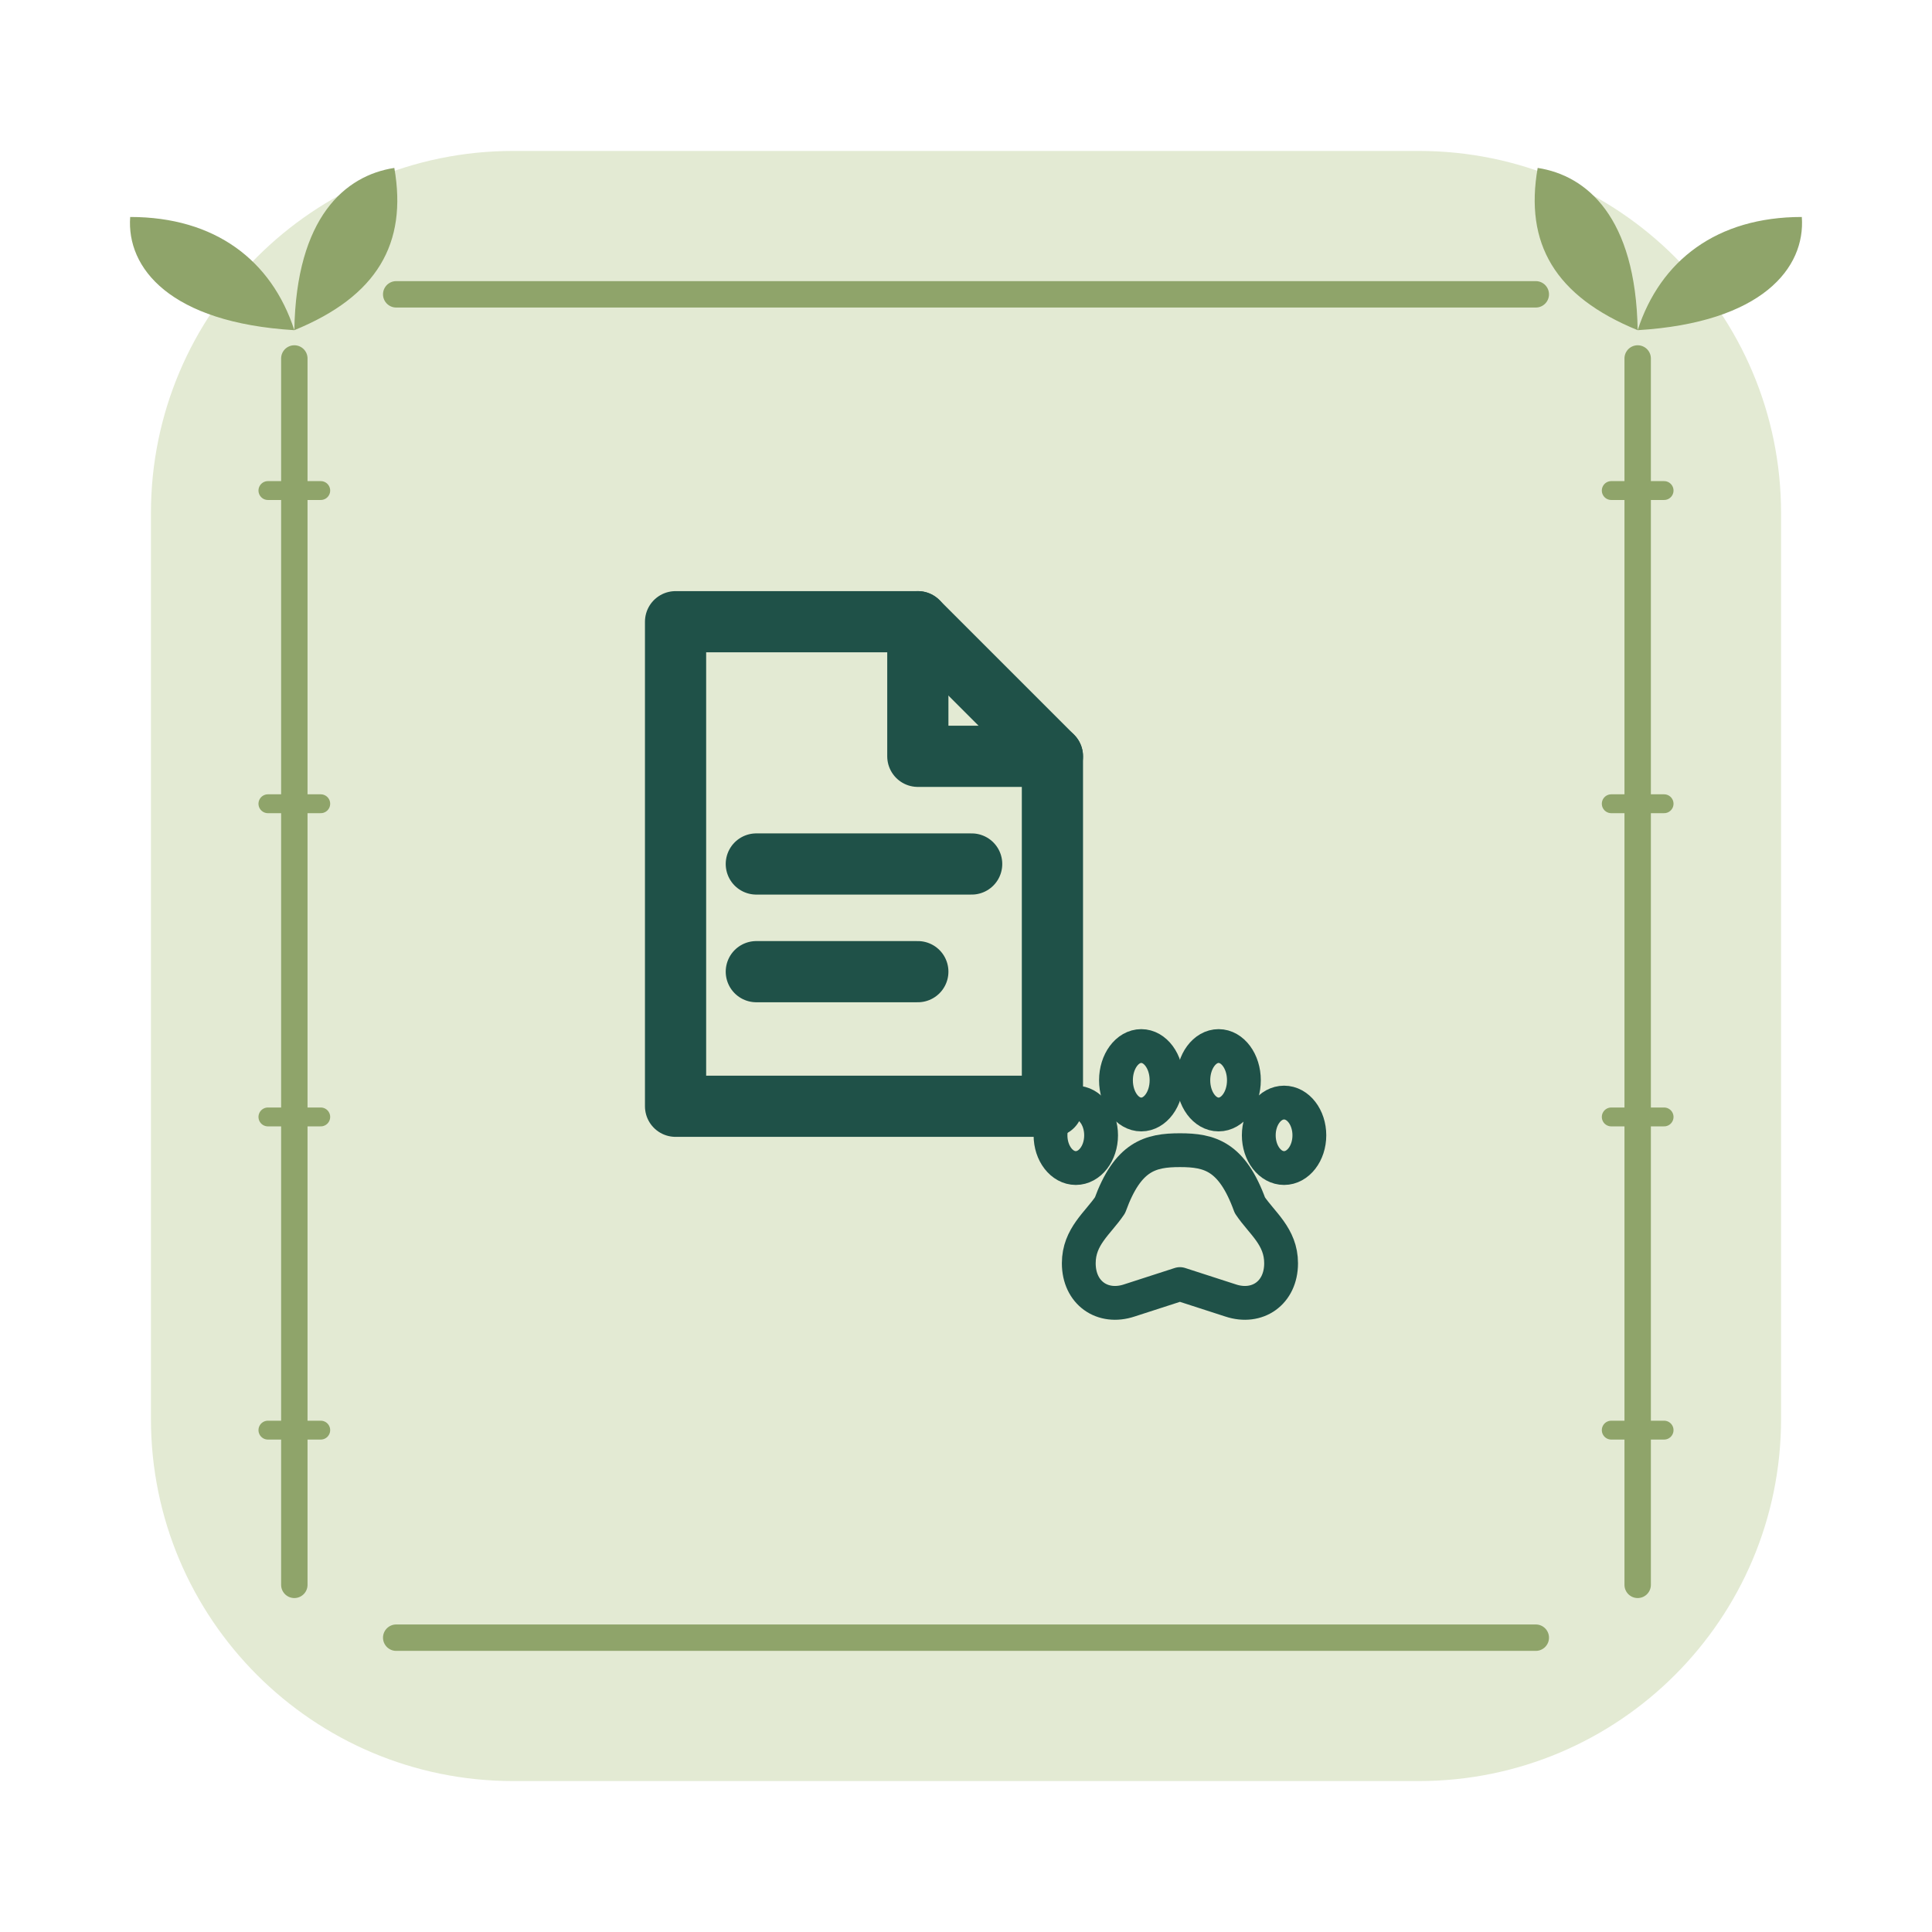
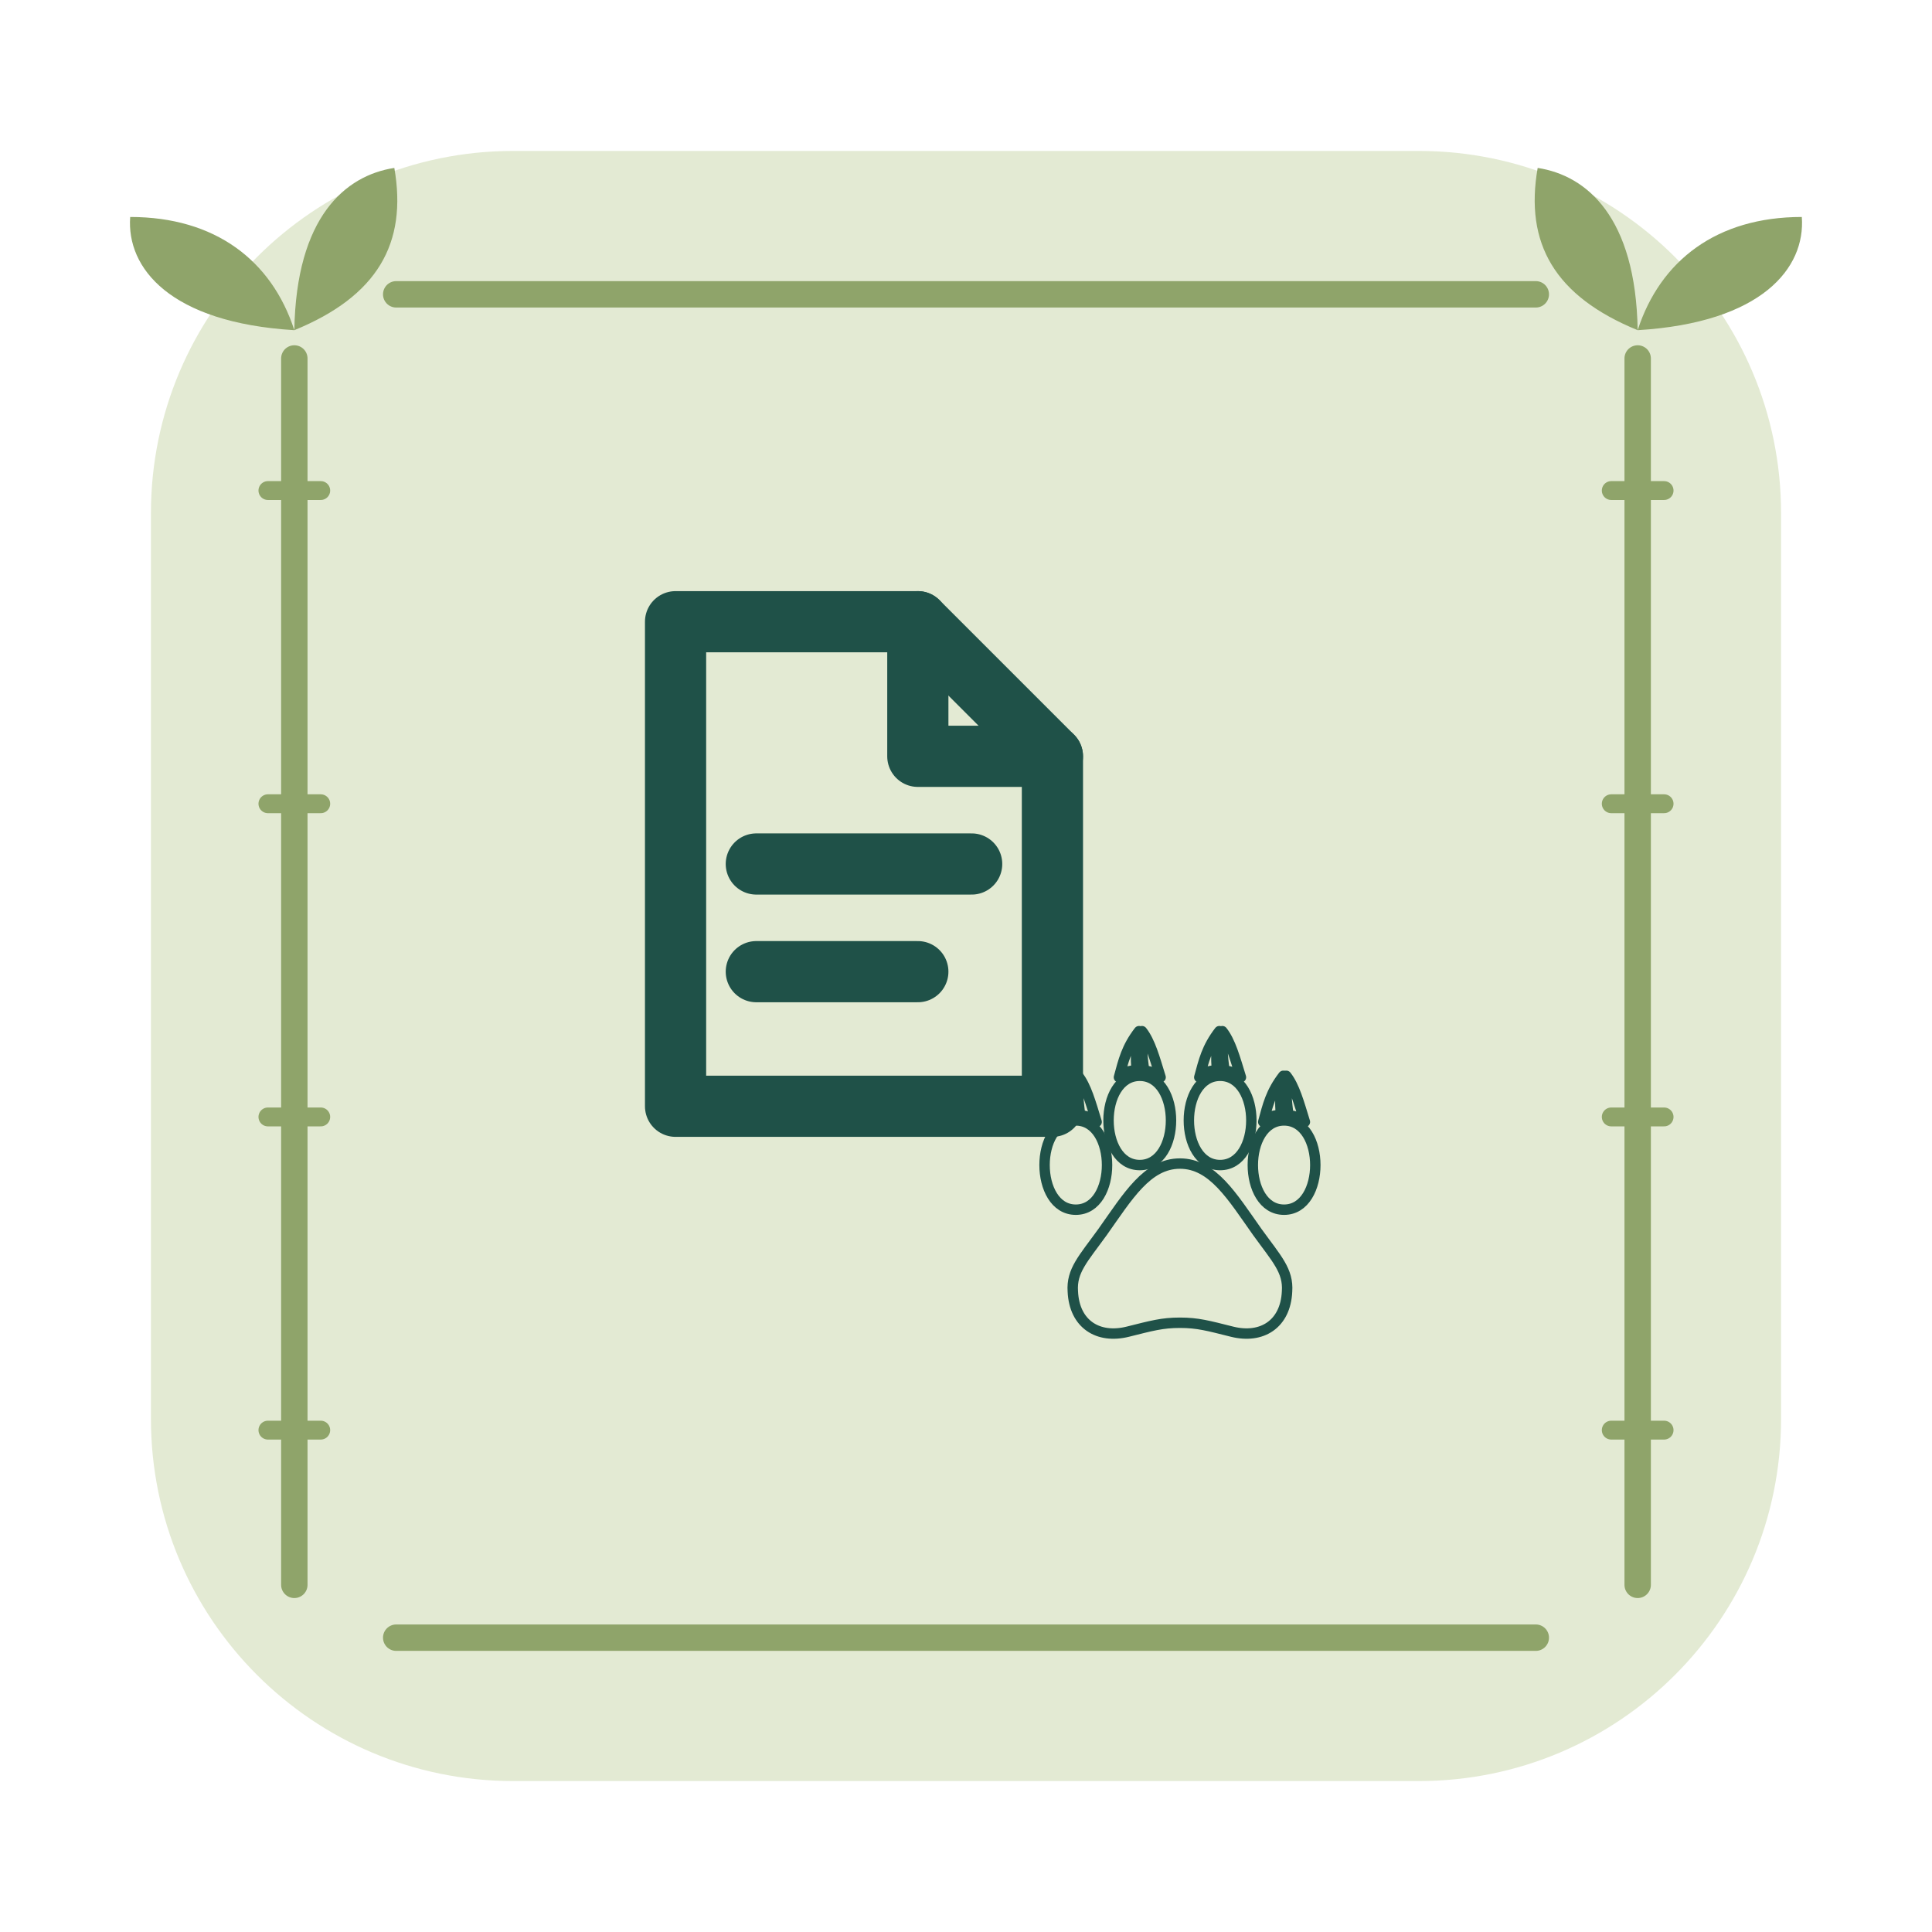
<svg xmlns="http://www.w3.org/2000/svg" viewBox="0 0 64 64">
  <rect x="5" y="5" width="54" height="54" rx="12" fill="#E3EAD3" />
  <g transform="scale(.0625)">
    <path d="M156 190v650m712-650v650M210 156h604M210 868h604" fill="none" stroke="#8FA46A" stroke-width="14" stroke-linecap="round" stroke-linejoin="round" />
    <path d="M142 260h28" fill="none" stroke="#8FA46A" stroke-width="10" stroke-linecap="round" stroke-linejoin="round" />
    <path d="M142 426h28" fill="none" stroke="#8FA46A" stroke-width="10" stroke-linecap="round" stroke-linejoin="round" />
    <path d="M142 592h28" fill="none" stroke="#8FA46A" stroke-width="10" stroke-linecap="round" stroke-linejoin="round" />
    <path d="M142 758h28" fill="none" stroke="#8FA46A" stroke-width="10" stroke-linecap="round" stroke-linejoin="round" />
    <path d="M854 260h28" fill="none" stroke="#8FA46A" stroke-width="10" stroke-linecap="round" stroke-linejoin="round" />
    <path d="M854 426h28" fill="none" stroke="#8FA46A" stroke-width="10" stroke-linecap="round" stroke-linejoin="round" />
    <path d="M854 592h28" fill="none" stroke="#8FA46A" stroke-width="10" stroke-linecap="round" stroke-linejoin="round" />
    <path d="M854 758h28" fill="none" stroke="#8FA46A" stroke-width="10" stroke-linecap="round" stroke-linejoin="round" />
    <g transform="translate(156 175) scale(1 1)">
      <path d="M0 0c-66-4-89-33-87-60 45 0 75 23 87 60Zm0 0c1-60 27-82 53-86 7 40-9 68-53 86Z" fill="#8FA46A" />
    </g>
    <g transform="translate(868 175) scale(-1 1)">
      <path d="M0 0c-66-4-89-33-87-60 45 0 75 23 87 60Zm0 0c1-60 27-82 53-86 7 40-9 68-53 86Z" fill="#8FA46A" />
    </g>
  </g>
  <g color="#1F5148" transform="translate(16 16) scale(1.333333)">
    <g transform="translate(1.44 1.44) scale(.88)">
      <g fill="none" stroke="currentColor" stroke-width="2.273" stroke-linecap="round" stroke-linejoin="round">
        <g transform="translate(0 0) scale(.76)">
          <path d="M5 3h9l5 5v13H5Z" />
        </g>
        <g transform="scale(.76)">
          <path d="M14 3v5h5M8 12h8m-8 4h6" />
        </g>
        <g transform="scale(.76)" />
        <g transform="translate(13 13) scale(.42)">
-           <path d="M7.3 13.7C8.5 10.4 10 10 12 10s3.5.4 4.7 3.7c.8 1.2 2.1 2.1 2.1 3.9 0 2-1.6 3.1-3.4 2.5L12 19l-3.4 1.1c-1.8.6-3.4-.5-3.4-2.5 0-1.8 1.3-2.7 2.1-3.9Z" />
-           <ellipse cx="5" cy="9" rx="1.7" ry="2.2" />
-           <ellipse cx="9.4" cy="5.3" rx="1.7" ry="2.3" />
-           <ellipse cx="14.6" cy="5.3" rx="1.7" ry="2.3" />
-           <ellipse cx="19" cy="9" rx="1.7" ry="2.2" />
+           <path d="M12 10.9 C9.8 10.9 8.5 13.1 6.8 15.5 C5.5 17.3 4.7 18.1 4.8 19.5 C4.9 21.7 6.5 22.7 8.5 22.2 C10.1 21.8 10.8 21.6 12 21.6 C13.2 21.6 13.9 21.8 15.5 22.2 C17.5 22.7 19.1 21.7 19.2 19.5 C19.3 18.1 18.5 17.3 17.2 15.5 C15.5 13.1 14.2 10.9 12 10.9 Z" stroke-width="0.7" />
+           <path d="M5 8 C2.2 8 2.2 14 5 14 C7.8 14 7.8 8 5 8 Z" stroke-width="0.7" />
+           <path d="M9.3 5 C6.5 5 6.5 11 9.3 11 C12.1 11 12.1 5 9.3 5 Z" stroke-width="0.7" />
+           <path d="M14.7 5 C11.9 5 11.9 11 14.7 11 C17.5 11 17.5 5 14.7 5 Z" stroke-width="0.7" />
+           <path d="M19 8 C16.2 8 16.2 14 19 14 C21.8 14 21.8 8 19 8 Z" stroke-width="0.7" />
+           <path d="M4.95 5 C4.1 6.1 3.9 7 3.6 8.1 Q4.1 7.6 4.8 7.65 Q4.65 6.4 4.95 5 Z" stroke-width="0.7" />
+           <path d="M5.15 5 Q5.1 6.4 5.3 7.65 Q5.9 7.7 6.4 8.1 C6 6.8 5.7 5.7 5.15 5 Z" stroke-width="0.7" />
+           <path d="M9.25 2 C8.4 3.1 8.2 4 7.9 5.1 Q8.4 4.6 9.1 4.65 Q8.95 3.4 9.25 2 Z" stroke-width="0.7" />
+           <path d="M9.45 2 Q9.4 3.4 9.6 4.65 Q10.2 4.7 10.7 5.1 C10.3 3.8 10 2.7 9.45 2 Z" stroke-width="0.7" />
+           <path d="M14.65 2 C13.8 3.1 13.6 4 13.3 5.1 Q13.8 4.6 14.5 4.65 Q14.35 3.4 14.65 2 Z" stroke-width="0.7" />
+           <path d="M14.85 2 Q14.8 3.4 15 4.65 Q15.6 4.7 16.1 5.1 C15.7 3.8 15.4 2.7 14.85 2 Z" stroke-width="0.7" />
+           <path d="M18.95 5 C18.1 6.1 17.9 7 17.6 8.1 Q18.1 7.6 18.8 7.65 Q18.65 6.4 18.95 5 Z" stroke-width="0.7" />
+           <path d="M19.15 5 Q19.1 6.4 19.3 7.65 Q19.9 7.7 20.4 8.1 C20 6.8 19.7 5.7 19.15 5 Z" stroke-width="0.7" />
        </g>
      </g>
    </g>
  </g>
</svg>
